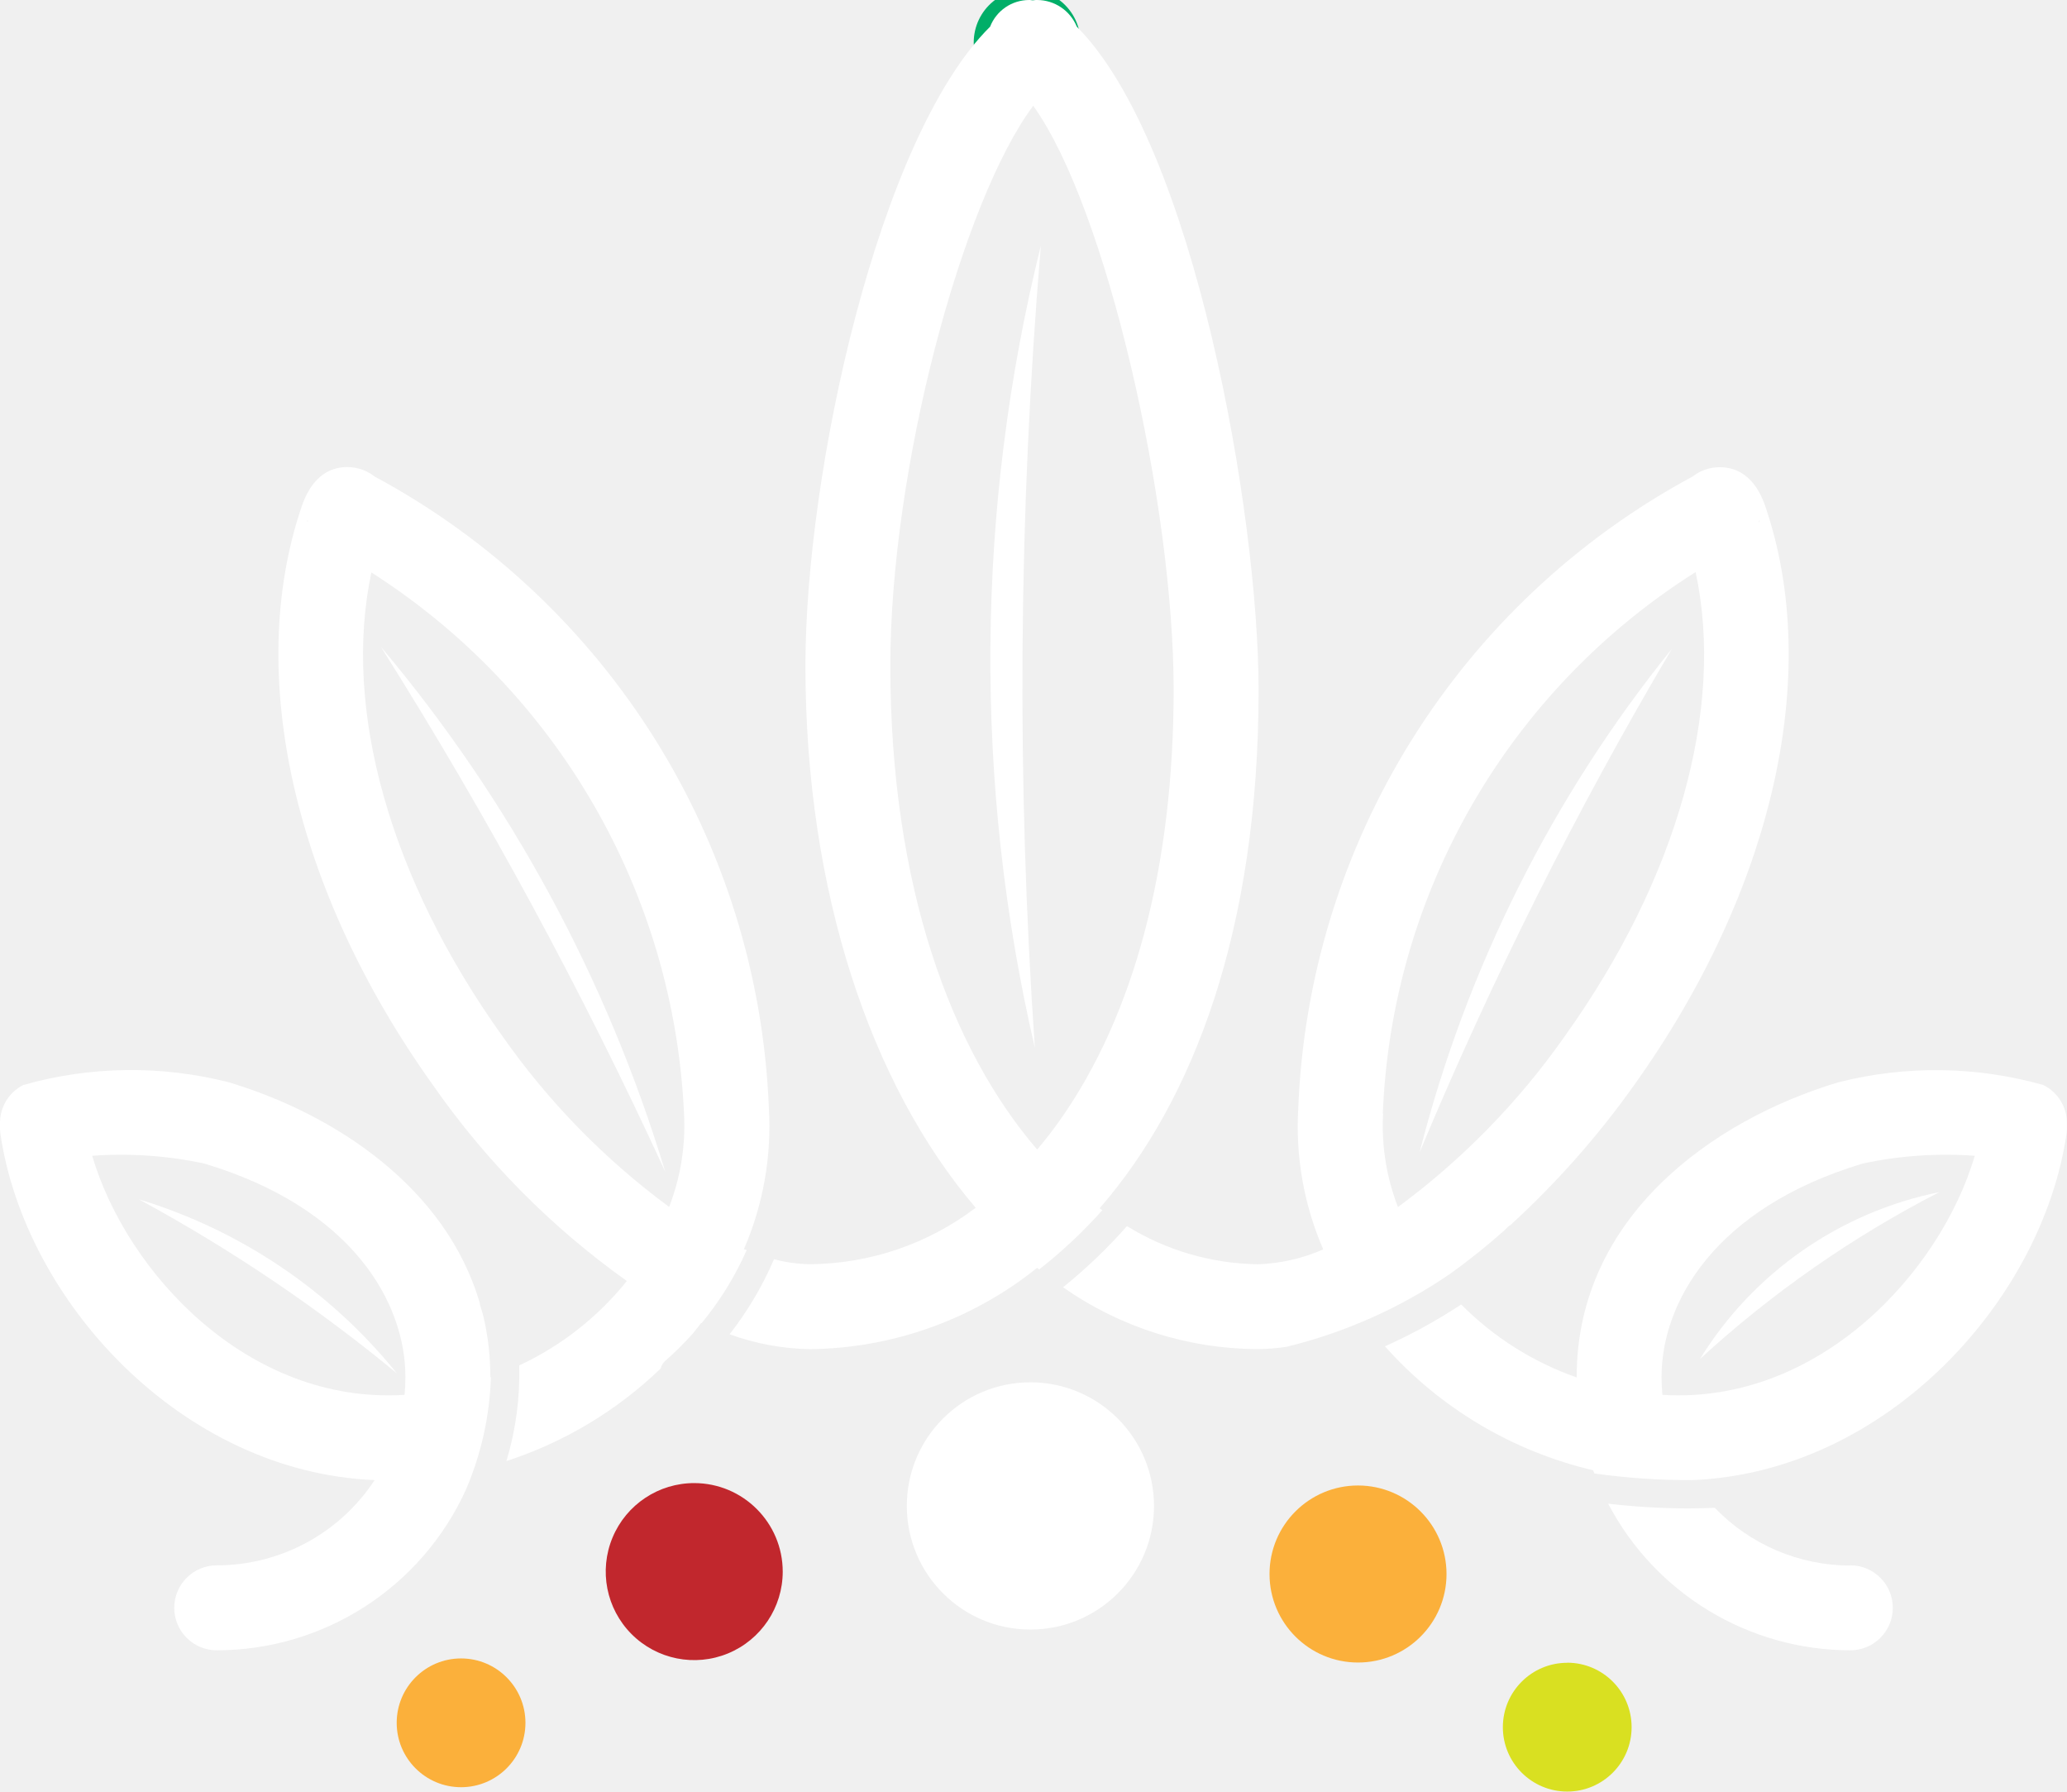
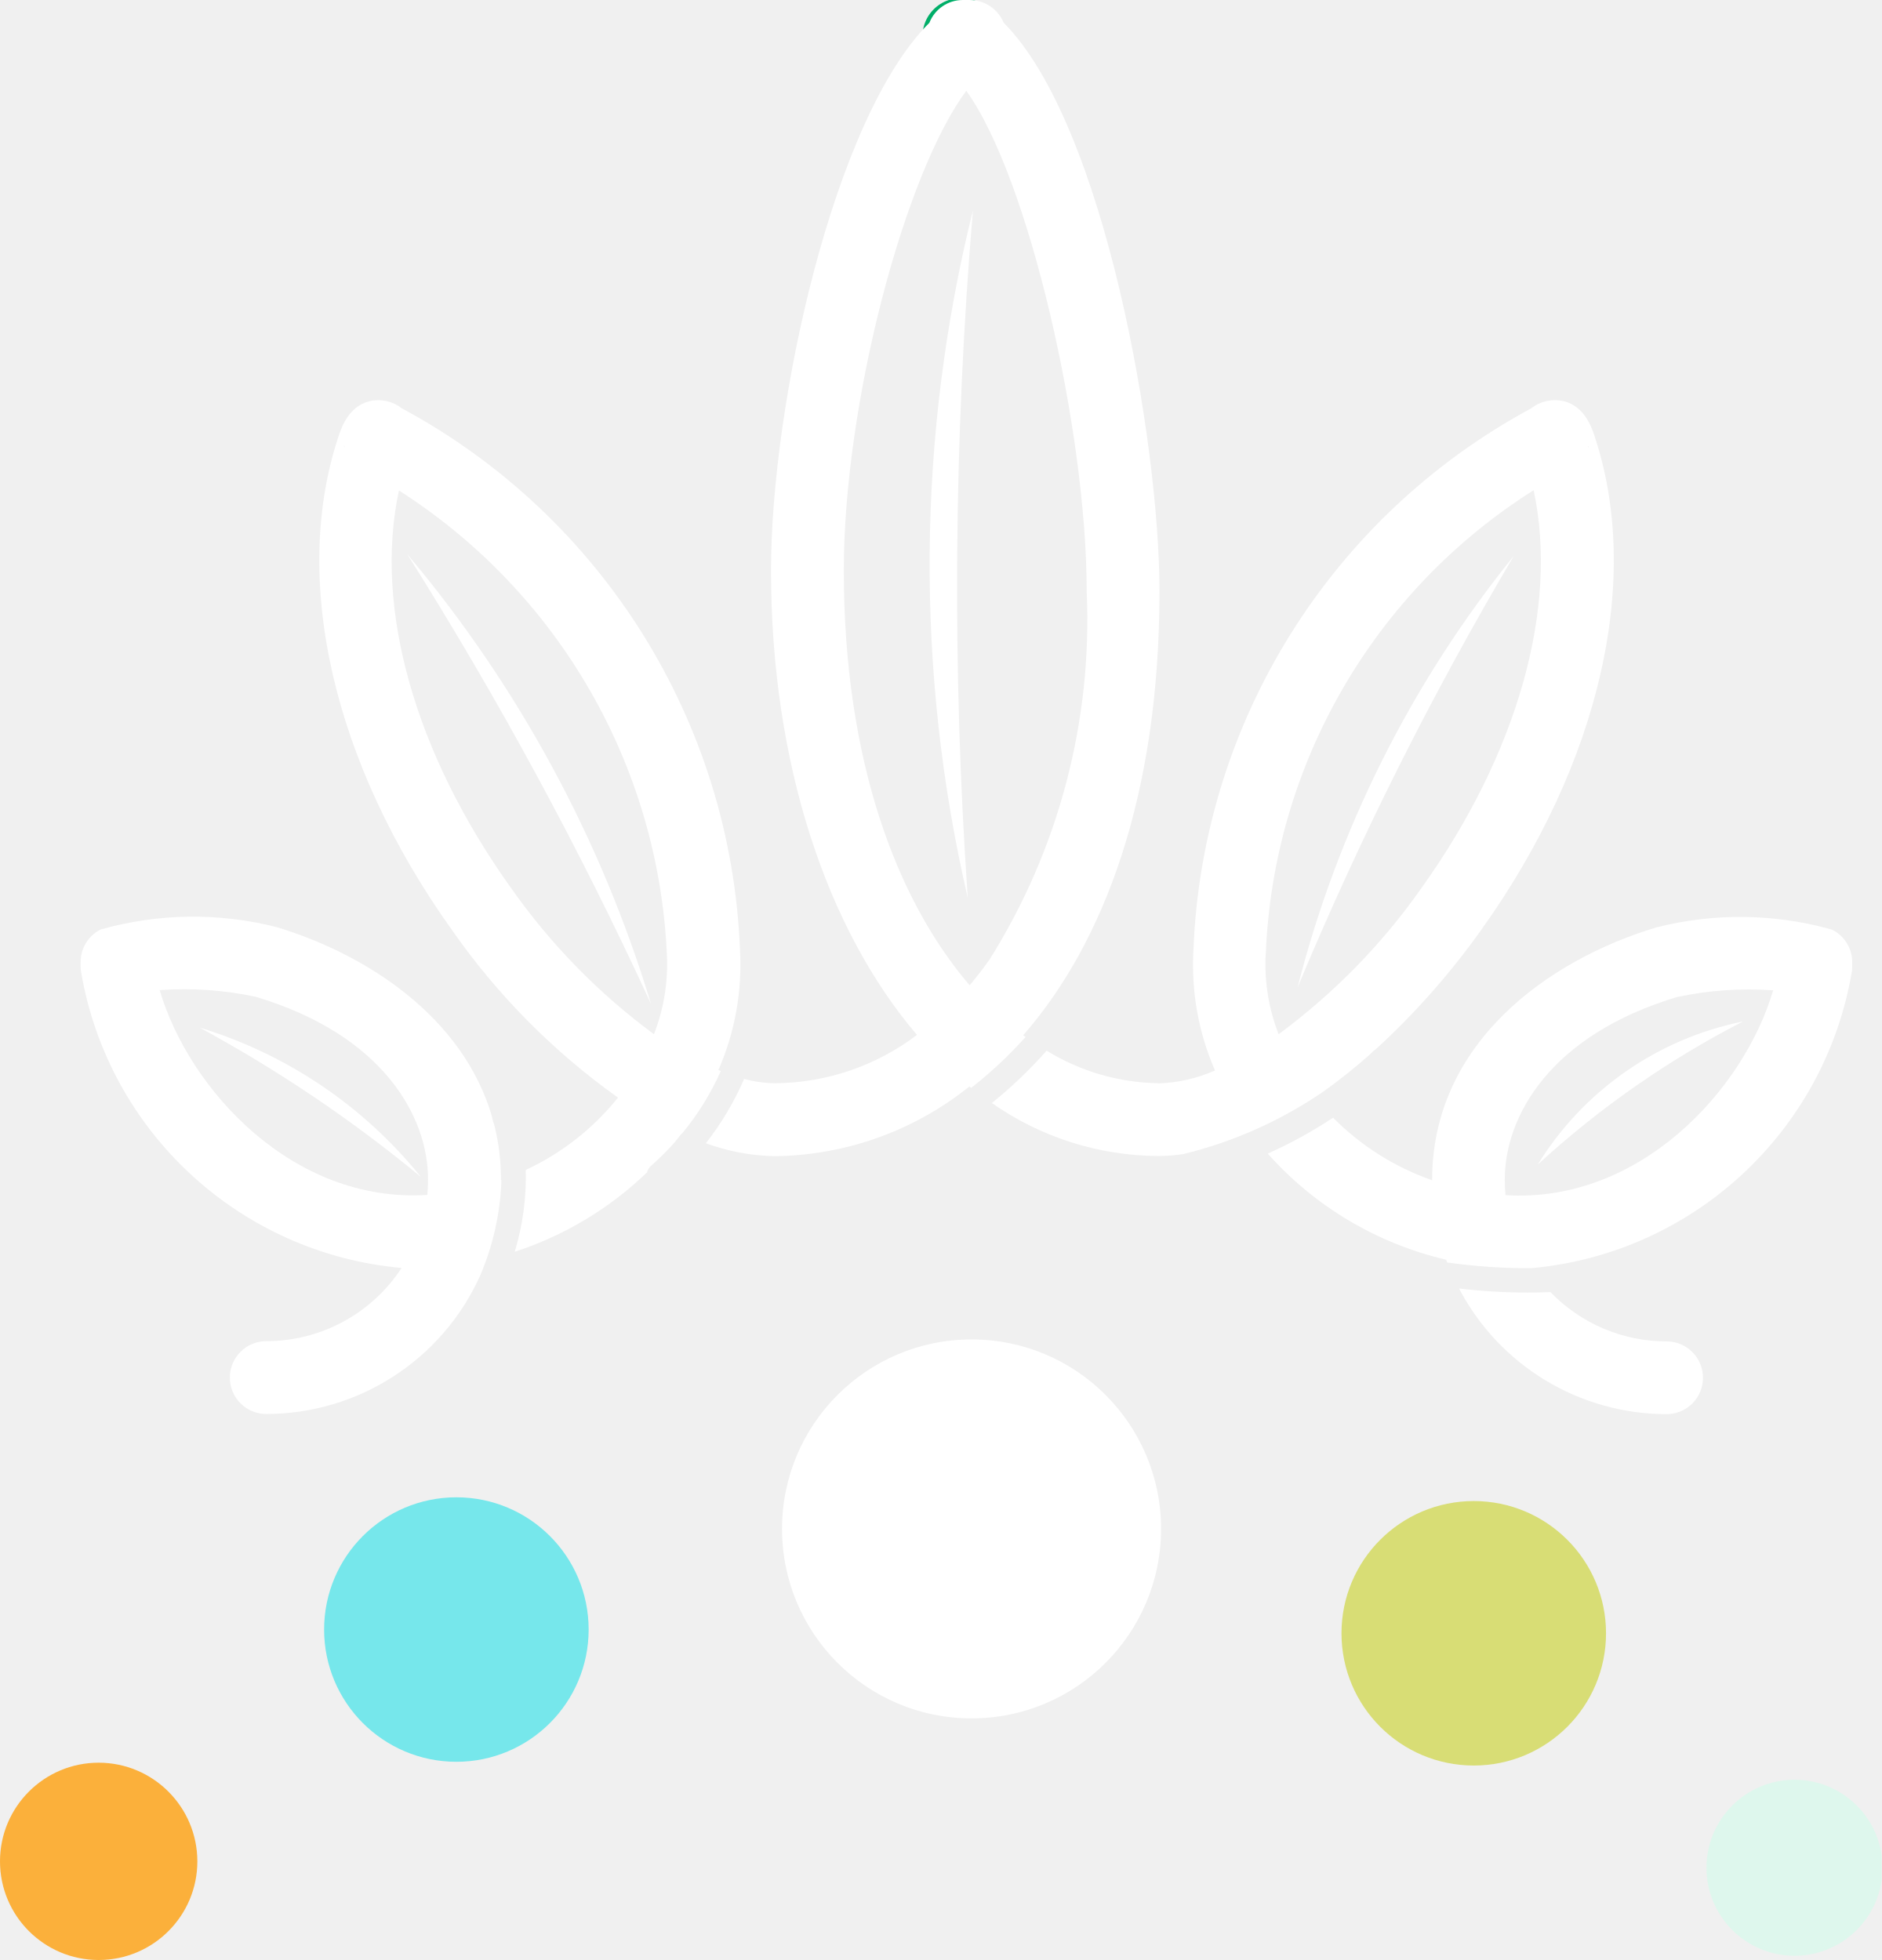
- <svg xmlns="http://www.w3.org/2000/svg" width="46.525" height="40.318" viewBox="0 0 46.525 40.318">
+ <svg xmlns="http://www.w3.org/2000/svg" id="Group_822" data-name="Group 822" width="43.686" height="45.516" viewBox="0 0 43.686 45.516">
  <defs>
    <clipPath id="clip-path">
-       <rect id="Rectangle_1514" data-name="Rectangle 1514" width="46.525" height="40.318" fill="none" />
+       <rect id="Rectangle_1632" data-name="Rectangle 1632" width="43.686" height="45.516" fill="none" />
    </clipPath>
  </defs>
-   <g id="Group_753" data-name="Group 753" transform="translate(0 0)">
-     <g id="Group_752" data-name="Group 752" transform="translate(0 0)" clip-path="url(#clip-path)">
-       <path id="Path_652" data-name="Path 652" d="M28.357,44.084a2.379,2.379,0,1,1,2.378-2.379,2.382,2.382,0,0,1-2.378,2.379" transform="translate(-5.163 -7.816)" fill="#fff" />
-       <path id="Path_653" data-name="Path 653" d="M28.256,39.631a1.975,1.975,0,1,1-1.975,1.975,1.974,1.974,0,0,1,1.975-1.975m0-.807a2.782,2.782,0,1,0,2.782,2.782,2.785,2.785,0,0,0-2.782-2.782" transform="translate(-5.063 -7.716)" fill="#fff" />
-       <path id="Path_654" data-name="Path 654" d="M19.083,45.422a1.7,1.7,0,1,1,1.7-1.7,1.706,1.706,0,0,1-1.7,1.7" transform="translate(-3.454 -8.35)" fill="#c1272d" />
-       <path id="Path_655" data-name="Path 655" d="M19.012,42.233A1.415,1.415,0,1,1,17.6,43.647a1.415,1.415,0,0,1,1.415-1.414m0-.578A1.992,1.992,0,1,0,21,43.647a1.994,1.994,0,0,0-1.992-1.992" transform="translate(-3.382 -8.279)" fill="#c1272d" />
-       <path id="Path_656" data-name="Path 656" d="M12.646,49.321a1.239,1.239,0,1,1,1.238-1.239,1.24,1.24,0,0,1-1.238,1.239" transform="translate(-2.267 -9.31)" fill="#fbb03b" />
-       <path id="Path_657" data-name="Path 657" d="M12.593,47a1.029,1.029,0,1,1-1.029,1.029A1.029,1.029,0,0,1,12.593,47m0-.42a1.449,1.449,0,1,0,1.449,1.449,1.45,1.45,0,0,0-1.449-1.449" transform="translate(-2.215 -9.258)" fill="#fbb03b" />
-       <path id="Path_658" data-name="Path 658" d="M43.718,49.441A1.239,1.239,0,1,1,44.957,48.2a1.24,1.24,0,0,1-1.239,1.239" transform="translate(-8.442 -9.333)" fill="#d9e021" />
-       <path id="Path_659" data-name="Path 659" d="M43.666,47.122a1.029,1.029,0,1,1-1.029,1.029,1.029,1.029,0,0,1,1.029-1.029m0-.42a1.449,1.449,0,1,0,1.449,1.449A1.45,1.45,0,0,0,43.666,46.7" transform="translate(-8.39 -9.282)" fill="#d9e021" />
-       <path id="Path_660" data-name="Path 660" d="M37.726,45.491a1.7,1.7,0,1,1,1.7-1.7,1.706,1.706,0,0,1-1.7,1.7" transform="translate(-7.159 -8.364)" fill="#fbb03b" />
-       <path id="Path_661" data-name="Path 661" d="M37.654,42.3a1.415,1.415,0,1,1-1.415,1.414A1.415,1.415,0,0,1,37.654,42.3m0-.578a1.992,1.992,0,1,0,1.992,1.992,1.994,1.994,0,0,0-1.992-1.992" transform="translate(-7.087 -8.292)" fill="#fbb03b" />
-       <line id="Line_6" data-name="Line 6" x1="0.018" transform="translate(23.11 0.955)" fill="none" stroke="#00ae68" stroke-linecap="round" stroke-linejoin="round" stroke-width="2.386" />
-       <path id="Path_662" data-name="Path 662" d="M34.233,31.058A5.753,5.753,0,0,1,31.3,30.2a11.68,11.68,0,0,1-1.438,1.376,7.667,7.667,0,0,0,4.372,1.391,4.656,4.656,0,0,0,.65-.049,11.251,11.251,0,0,0,3.7-1.651,14.875,14.875,0,0,0,1.2-.961c.056-.054.088-.087.091-.089a.3.3,0,0,1,.058-.042,19.777,19.777,0,0,0,2.779-3.143C45.849,22.644,46.955,17.77,45.668,14c-.344-1.007-1.064-.9-1.277-.847a.956.956,0,0,0-.361.179,16.9,16.9,0,0,0-8.874,14.215,6.942,6.942,0,0,0,.562,3.177,3.988,3.988,0,0,1-1.484.335m11.3-16.739h.007a.412.412,0,0,1-.012.058q0-.029,0-.058m-8.47,13.35A15.123,15.123,0,0,1,44.1,15.481c.659,3.066-.405,6.894-2.943,10.442A16.676,16.676,0,0,1,37.4,29.771a5.062,5.062,0,0,1-.335-2.1" transform="translate(-5.934 -2.607)" fill="#fff" />
-       <path id="Path_663" data-name="Path 663" d="M53.731,30.392a8.919,8.919,0,0,0-4.622-.062c-2.846.854-5.888,3.044-5.888,6.627v.014a6.841,6.841,0,0,1-2.6-1.642,11.971,11.971,0,0,1-1.716.942A9.035,9.035,0,0,0,43.59,39.06c.009.024.02.048.03.072a15.191,15.191,0,0,0,2.207.15c4.364-.179,7.871-4.048,8.418-7.787a.986.986,0,0,0,.01-.118l0-.111a.956.956,0,0,0-.526-.873m-8.579,6.973c-.013-.134-.019-.27-.019-.408,0-1.662,1.189-3.795,4.526-4.8a8.972,8.972,0,0,1,2.524-.175c-.771,2.621-3.512,5.6-7.031,5.38" transform="translate(-7.732 -5.973)" fill="#fff" />
-       <path id="Path_664" data-name="Path 664" d="M15.663,31.435a6.768,6.768,0,0,1-2.422,1.9,6.825,6.825,0,0,1-.288,2.152,9.046,9.046,0,0,0,3.473-2.083.312.312,0,0,1,.092-.162,7.488,7.488,0,0,0,.63-.624c.063-.079.127-.157.187-.236l.012,0a7.048,7.048,0,0,0,1.014-1.642l-.062-.022a6.955,6.955,0,0,0,.561-3.178A16.9,16.9,0,0,0,9.985,13.33a.953.953,0,0,0-.362-.179c-.212-.056-.933-.16-1.276.847-1.288,3.772-.182,8.646,2.958,13.037a18.113,18.113,0,0,0,4.358,4.4M8.473,14.318H8.48l0,.057q-.007-.03-.012-.058M9.914,15.49A15.269,15.269,0,0,1,16.95,27.668a5.049,5.049,0,0,1-.335,2.1,16.657,16.657,0,0,1-3.756-3.848c-2.536-3.545-3.6-7.369-2.945-10.433" transform="translate(-1.554 -2.607)" fill="#fff" />
-       <path id="Path_665" data-name="Path 665" d="M27.458,28.571a11.075,11.075,0,0,0,1.425-1.336c-.02-.015-.042-.028-.062-.043C30.928,24.773,32.4,20.93,32.4,15.526,32.4,11.618,30.96,3.263,28.308.6a.967.967,0,0,0-.893-.6c-.026,0-.054,0-.081.006S27.28,0,27.253,0h-.017a.943.943,0,0,0-.879.6C23.837,3.1,22.2,10.634,22.2,14.98c0,5.081,1.47,9.435,3.832,12.2A6.244,6.244,0,0,1,22.3,28.45a3.327,3.327,0,0,1-.807-.112,7.634,7.634,0,0,1-1,1.689,5.538,5.538,0,0,0,1.812.335,8.308,8.308,0,0,0,5.11-1.83l.05.038M24.111,14.98c0-4.4,1.6-10.431,3.216-12.6,1.653,2.3,3.161,8.957,3.161,13.142,0,3.968-.885,7.319-2.562,9.69-.163.232-.334.45-.51.658-1.927-2.243-3.305-5.915-3.305-10.895" transform="translate(-4.071 0)" fill="#fff" />
-       <path id="Path_666" data-name="Path 666" d="M11.05,36.968l-.013,0v-.014a5.928,5.928,0,0,0-.159-1.367c-.021-.077-.043-.153-.068-.229A.3.3,0,0,1,10.8,35.3c-.763-2.612-3.276-4.259-5.654-4.972a8.919,8.919,0,0,0-4.622.062A.956.956,0,0,0,0,31.266l0,.111a.986.986,0,0,0,.01.118C.56,35.234,4.067,39.1,8.432,39.282A4.246,4.246,0,0,1,4.878,41.2a.956.956,0,1,0,0,1.912,6.167,6.167,0,0,0,5.61-3.617,6.979,6.979,0,0,0,.562-2.532m-1.944.4c-3.522.222-6.26-2.758-7.031-5.38a8.969,8.969,0,0,1,2.524.175c3.337,1,4.526,3.135,4.526,4.8,0,.138-.006.274-.019.408" transform="translate(0 -5.973)" fill="#fff" />
-       <path id="Path_667" data-name="Path 667" d="M50.625,43.626a4.233,4.233,0,0,1-3.05-1.3c-.175.008-.375.014-.6.014a15.708,15.708,0,0,1-1.8-.107,6.163,6.163,0,0,0,5.451,3.3.956.956,0,1,0,0-1.912" transform="translate(-8.978 -8.394)" fill="#fff" />
-       <path id="Path_668" data-name="Path 668" d="M28.821,24.953A38.688,38.688,0,0,1,28.956,6.9a118.619,118.619,0,0,0-.135,18.053" transform="translate(-5.528 -1.372)" fill="#fff" />
-       <path id="Path_669" data-name="Path 669" d="M10.7,18.166a33.318,33.318,0,0,1,6.4,11.811,102.358,102.358,0,0,0-6.4-11.811" transform="translate(-2.127 -3.61)" fill="#fff" />
-       <path id="Path_670" data-name="Path 670" d="M3.9,33.684A11.9,11.9,0,0,1,9.708,37.6,36.146,36.146,0,0,0,3.9,33.684" transform="translate(-0.775 -6.694)" fill="#fff" />
-       <path id="Path_671" data-name="Path 671" d="M45.557,18.223a29.7,29.7,0,0,0-5.679,11.333,91.351,91.351,0,0,1,5.679-11.333" transform="translate(-7.925 -3.622)" fill="#fff" />
-       <path id="Path_672" data-name="Path 672" d="M53.142,33.483a8.25,8.25,0,0,0-5.389,3.756,24.592,24.592,0,0,1,5.389-3.756" transform="translate(-9.49 -6.655)" fill="#fff" />
-     </g>
+   <g id="Group_821" data-name="Group 821" clip-path="url(#clip-path)">
+     <path id="Path_809" data-name="Path 809" d="M23.547,40.938a3.761,3.761,0,1,1,3.761-3.762,3.765,3.765,0,0,1-3.761,3.762" transform="translate(-0.99 -1.672)" fill="#fff" />
+     <path id="Path_810" data-name="Path 810" d="M23.513,34.019a3.123,3.123,0,1,1-3.123,3.123,3.123,3.123,0,0,1,3.123-3.123m0-1.276a4.4,4.4,0,1,0,4.4,4.4,4.4,4.4,0,0,0-4.4-4.4" transform="translate(-0.956 -1.638)" fill="#fff" />
+     <path id="Path_811" data-name="Path 811" d="M13.273,39.718a2.237,2.237,0,1,0-2.237,2.237,2.237,2.237,0,0,0,2.237-2.237" transform="translate(-0.44 -1.875)" fill="#76e7eb" />
+     <circle id="Ellipse_368" data-name="Ellipse 368" cx="2.237" cy="2.237" r="2.237" transform="translate(8.359 35.605)" fill="none" stroke="#76e7eb" stroke-miterlimit="10" stroke-width="1.668" />
+     <path id="Path_812" data-name="Path 812" d="M2.309,47.359A1.959,1.959,0,1,1,4.268,45.4a1.961,1.961,0,0,1-1.959,1.96" transform="translate(-0.017 -2.174)" fill="#fbb03b" />
+     <path id="Path_813" data-name="Path 813" d="M2.291,43.754A1.627,1.627,0,1,1,.664,45.381a1.627,1.627,0,0,1,1.627-1.627m0-.664a2.291,2.291,0,1,0,2.291,2.291A2.294,2.294,0,0,0,2.291,43.09" transform="translate(0 -2.156)" fill="#fbb03b" />
+     <path id="Path_814" data-name="Path 814" d="M45.4,45.577A1.627,1.627,0,1,0,43.771,47.2,1.627,1.627,0,0,0,45.4,45.577" transform="translate(-2.109 -2.199)" fill="#def7ed" />
+     <path id="Path_815" data-name="Path 815" d="M45.4,45.577A1.627,1.627,0,1,0,43.771,47.2,1.627,1.627,0,0,0,45.4,45.577Z" transform="translate(-2.109 -2.199)" fill="none" stroke="#def7ed" stroke-miterlimit="10" stroke-width="0.834" />
+     <path id="Path_816" data-name="Path 816" d="M33.664,39.809A2.237,2.237,0,1,1,35.9,42.046a2.237,2.237,0,0,1-2.237-2.237" transform="translate(-1.685 -1.88)" fill="#d8dd75" />
+     <circle id="Ellipse_369" data-name="Ellipse 369" cx="2.237" cy="2.237" r="2.237" transform="translate(31.98 35.692)" fill="none" stroke="#d8dd75" stroke-miterlimit="10" stroke-width="1.668" />
+     <line id="Line_44" data-name="Line 44" x1="0.015" transform="translate(22.307 0.845)" fill="none" stroke="#00ae68" stroke-linecap="round" stroke-linejoin="round" stroke-width="1.779" />
+     <path id="Path_817" data-name="Path 817" d="M28.106,25.645a5.092,5.092,0,0,1-2.593-.756,10.409,10.409,0,0,1-1.272,1.216,6.783,6.783,0,0,0,3.865,1.23,4.129,4.129,0,0,0,.575-.043,9.936,9.936,0,0,0,3.268-1.46,13.161,13.161,0,0,0,1.063-.849c.049-.047.078-.077.08-.079a.319.319,0,0,1,.051-.037A17.492,17.492,0,0,0,35.6,22.089c2.777-3.882,3.754-8.192,2.616-11.527-.3-.891-.941-.8-1.13-.75a.854.854,0,0,0-.319.159A14.944,14.944,0,0,0,28.922,22.54a6.129,6.129,0,0,0,.5,2.809,3.524,3.524,0,0,1-1.312.3m9.992-14.8H38.1a.341.341,0,0,1-.01.05c0-.016,0-.033,0-.05m-7.489,11.8a13.371,13.371,0,0,1,6.219-10.775c.582,2.71-.358,6.095-2.6,9.233a14.755,14.755,0,0,1-3.321,3.4,4.474,4.474,0,0,1-.3-1.859" transform="translate(-1.213 -0.49)" fill="#fff" />
+     <path id="Path_818" data-name="Path 818" d="M44.095,22.713a7.883,7.883,0,0,0-4.086-.055c-2.517.755-5.207,2.691-5.207,5.859v.013a6.037,6.037,0,0,1-2.3-1.452,10.633,10.633,0,0,1-1.517.834,7.976,7.976,0,0,0,4.14,2.463c.009.022.018.043.027.065a13.429,13.429,0,0,0,1.951.132,8.305,8.305,0,0,0,7.443-6.884.789.789,0,0,0,.009-.105l0-.1a.843.843,0,0,0-.465-.771m-7.585,6.165c-.011-.119-.017-.239-.017-.361,0-1.47,1.052-3.355,4-4.241a7.955,7.955,0,0,1,2.231-.155c-.681,2.318-3.105,4.954-6.217,4.756" transform="translate(-1.551 -1.122)" fill="#fff" />
+     <path id="Path_819" data-name="Path 819" d="M14.738,25.979a5.971,5.971,0,0,1-2.141,1.68,6.035,6.035,0,0,1-.256,1.9,8,8,0,0,0,3.071-1.843.286.286,0,0,1,.082-.142,6.653,6.653,0,0,0,.557-.552c.056-.069.112-.139.165-.209l.01,0a6.263,6.263,0,0,0,.9-1.452l-.056-.021a6.127,6.127,0,0,0,.5-2.809A14.946,14.946,0,0,0,9.717,9.971.852.852,0,0,0,9.4,9.813c-.188-.05-.826-.142-1.13.749C7.13,13.9,8.108,18.206,10.885,22.089a16.03,16.03,0,0,0,3.853,3.89M8.382,10.845h.006c0,.017,0,.034,0,.05a.339.339,0,0,1-.01-.05m1.274,1.035a13.5,13.5,0,0,1,6.221,10.768,4.475,4.475,0,0,1-.3,1.859,14.755,14.755,0,0,1-3.321-3.4c-2.242-3.135-3.183-6.516-2.6-9.225" transform="translate(-0.39 -0.49)" fill="#fff" />
+     <path id="Path_820" data-name="Path 820" d="M23.413,25.262a9.866,9.866,0,0,0,1.262-1.181c-.019-.013-.037-.025-.056-.039,1.864-2.138,3.164-5.536,3.164-10.314,0-3.456-1.272-10.844-3.617-13.2A.855.855,0,0,0,23.375,0c-.024,0-.047,0-.071,0s-.047,0-.071,0h-.016a.833.833,0,0,0-.776.529C20.213,2.74,18.764,9.4,18.764,13.245c0,4.492,1.3,8.342,3.389,10.788a5.522,5.522,0,0,1-3.3,1.123,2.959,2.959,0,0,1-.713-.1,6.79,6.79,0,0,1-.889,1.493,4.914,4.914,0,0,0,1.6.3,7.345,7.345,0,0,0,4.518-1.618l.044.034M20.454,13.245c0-3.892,1.418-9.222,2.844-11.136,1.461,2.029,2.795,7.919,2.795,11.62A14.828,14.828,0,0,1,23.827,22.3c-.144.2-.3.4-.451.581-1.7-1.983-2.922-5.23-2.922-9.633" transform="translate(-0.863 0)" fill="#fff" />
+     <path id="Path_821" data-name="Path 821" d="M11.741,28.526l-.011,0v-.013a5.226,5.226,0,0,0-.14-1.208c-.019-.067-.038-.135-.061-.2a.339.339,0,0,1-.007-.053c-.674-2.309-2.9-3.765-5-4.4a7.883,7.883,0,0,0-4.086.055.843.843,0,0,0-.465.771l0,.1a.789.789,0,0,0,.009.105,8.3,8.3,0,0,0,7.443,6.884,3.752,3.752,0,0,1-3.142,1.7.845.845,0,0,0,0,1.691,5.452,5.452,0,0,0,4.96-3.2,6.155,6.155,0,0,0,.5-2.239m-1.718.352c-3.115.2-5.535-2.439-6.217-4.756a7.949,7.949,0,0,1,2.231.155c2.951.885,4,2.771,4,4.241,0,.122-.006.242-.017.361" transform="translate(-0.099 -1.122)" fill="#fff" />
+     <path id="Path_822" data-name="Path 822" d="M40.481,32.727a3.744,3.744,0,0,1-2.7-1.146c-.155.007-.331.012-.53.012a13.786,13.786,0,0,1-1.592-.095,5.447,5.447,0,0,0,4.819,2.918.845.845,0,1,0,0-1.69" transform="translate(-1.784 -1.576)" fill="#fff" />
+     <path id="Path_823" data-name="Path 823" d="M23.606,21.108a34.21,34.21,0,0,1,.119-15.962,104.709,104.709,0,0,0-.119,15.962" transform="translate(-1.137 -0.257)" fill="#fff" />
+     <path id="Path_824" data-name="Path 824" d="M9.953,13.547A29.447,29.447,0,0,1,15.612,23.99,90.451,90.451,0,0,0,9.953,13.547" transform="translate(-0.498 -0.678)" fill="#fff" />
+     <path id="Path_825" data-name="Path 825" d="M4.88,25.121a10.52,10.52,0,0,1,5.135,3.466A32.008,32.008,0,0,0,4.88,25.121" transform="translate(-0.244 -1.257)" fill="#fff" />
+     <path id="Path_826" data-name="Path 826" d="M36.733,13.59a26.257,26.257,0,0,0-5.02,10.021,80.579,80.579,0,0,1,5.02-10.021" transform="translate(-1.587 -0.68)" fill="#fff" />
+     <path id="Path_827" data-name="Path 827" d="M42.349,24.971a7.292,7.292,0,0,0-4.764,3.321,21.742,21.742,0,0,1,4.764-3.321" transform="translate(-1.881 -1.25)" fill="#fff" />
  </g>
</svg>
